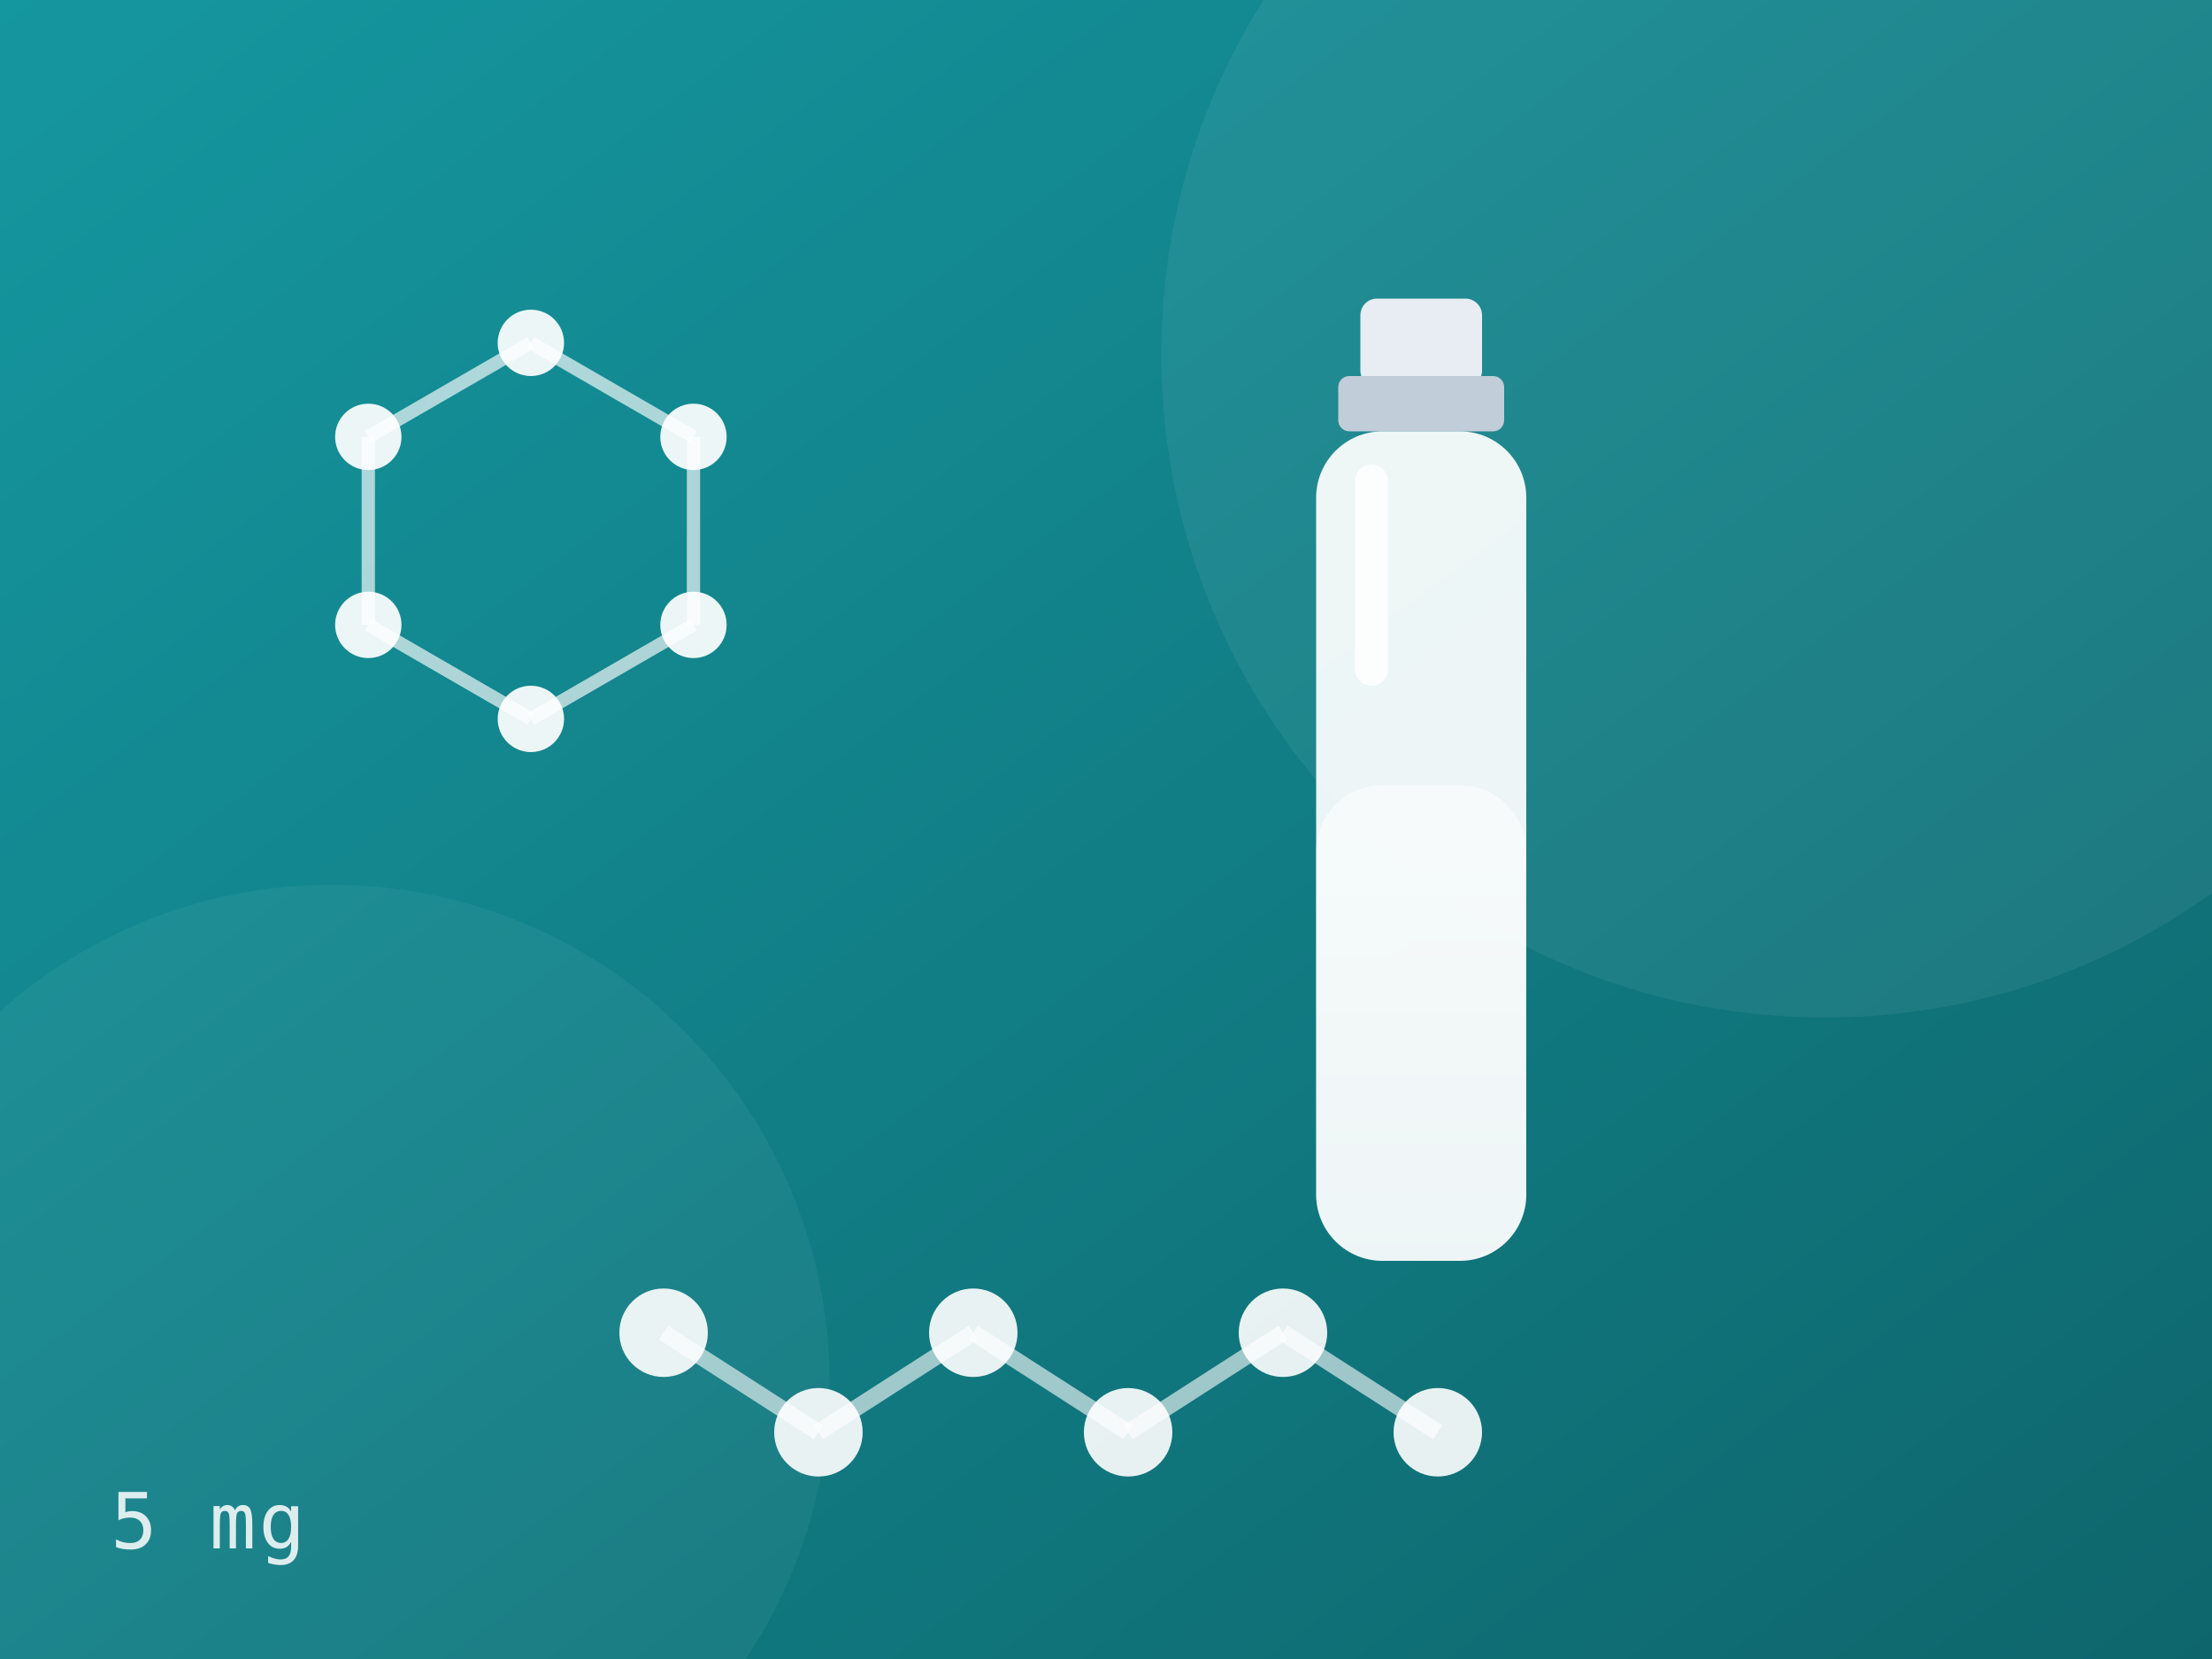
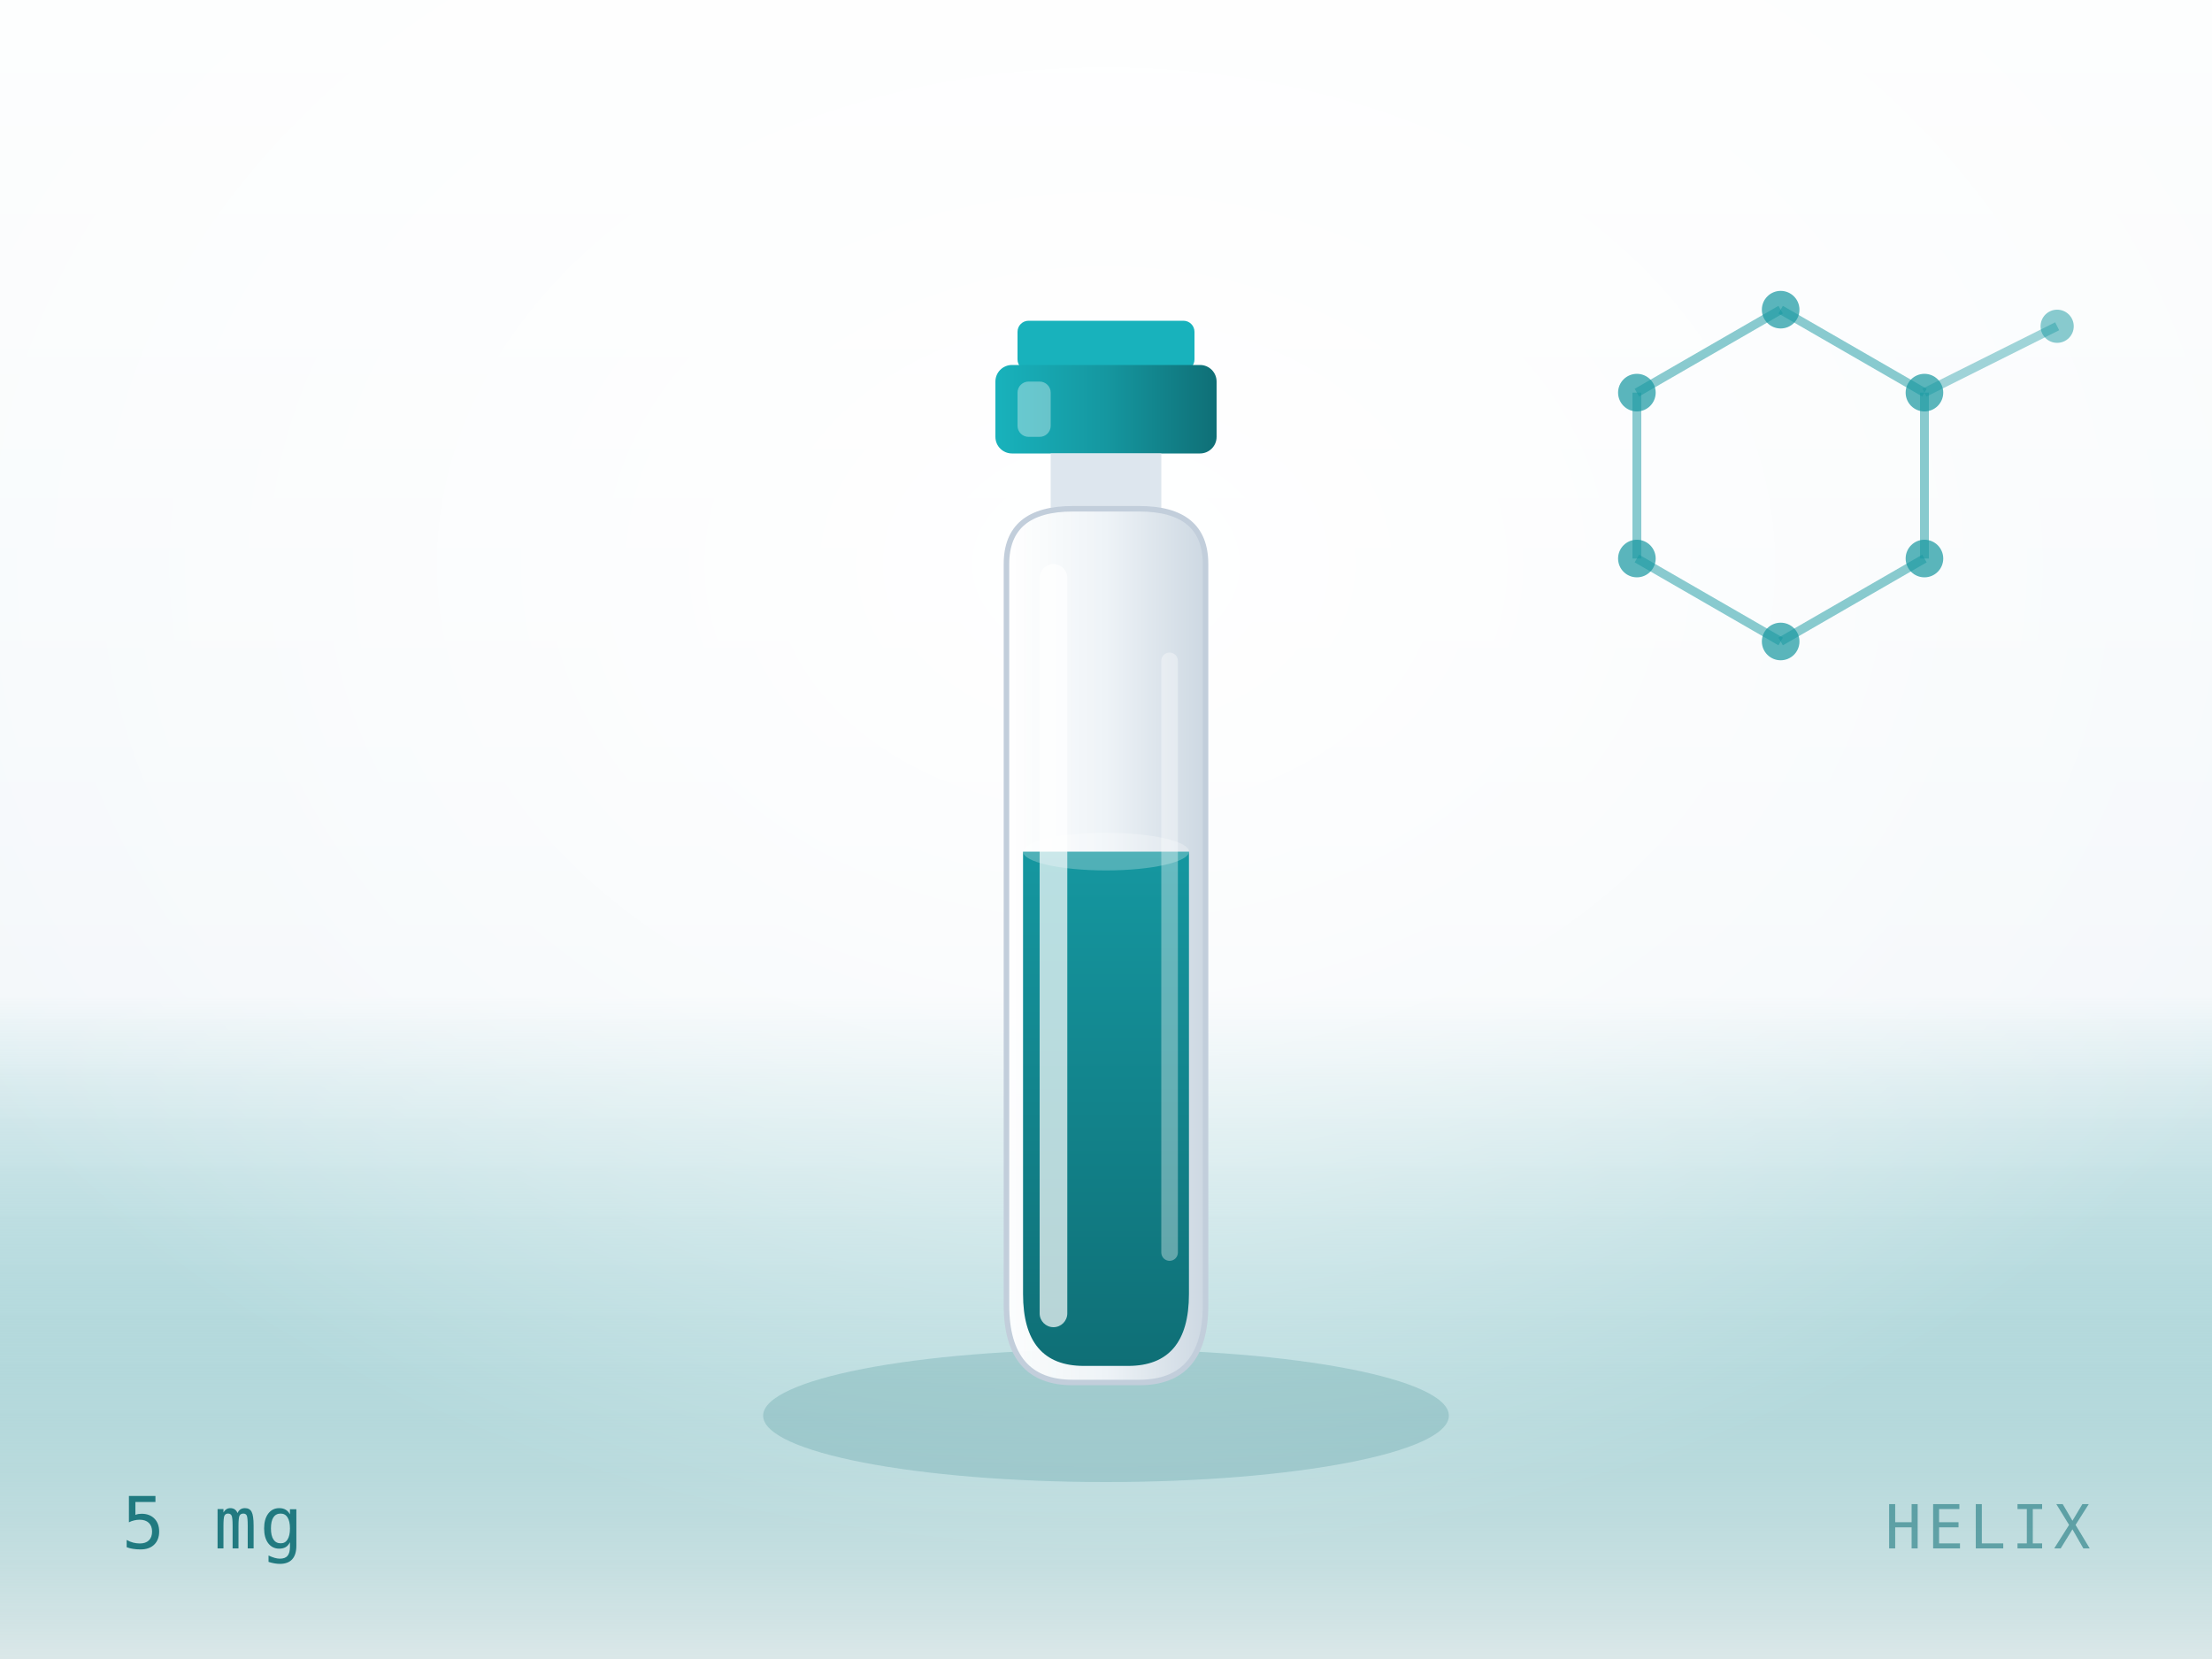
<svg xmlns="http://www.w3.org/2000/svg" viewBox="0 0 400 300" role="img" aria-label="TB-500 (Thymosin β4) – 5 mg Vial">
  <defs>
-     <linearGradient id="bg" x1="0" y1="0" x2="1" y2="1">
+     <linearGradient id="bgtb500" x1="0" y1="0" x2="0" y2="1">
+       <stop offset="0" stop-color="#fdfefe" />
+       <stop offset="0.6" stop-color="#f3f7fa" />
+       <stop offset="1" stop-color="#1597a0" stop-opacity="0.10" />
+     </linearGradient>
+     <radialGradient id="spottb500" cx="50%" cy="34%" r="60%">
+       <stop offset="0" stop-color="#ffffff" />
+       <stop offset="1" stop-color="#ffffff" stop-opacity="0" />
+     </radialGradient>
+     <linearGradient id="glasstb500" x1="0" y1="0" x2="1" y2="0">
+       <stop offset="0" stop-color="#ffffff" stop-opacity="0.95" />
+       <stop offset="0.5" stop-color="#eef3f7" />
+       <stop offset="1" stop-color="#cdd8e2" />
+     </linearGradient>
+     <linearGradient id="liqtb500" x1="0" y1="0" x2="0" y2="1">
      <stop offset="0" stop-color="#1597a0" />
-       <stop offset="1" stop-color="#0e666c" />
+       <stop offset="1" stop-color="#0f6f76" />
    </linearGradient>
-     <linearGradient id="liq" x1="0" y1="0" x2="0" y2="1">
-       <stop offset="0" stop-color="#fff" stop-opacity=".55" />
-       <stop offset="1" stop-color="#fff" stop-opacity=".12" />
+     <linearGradient id="captb500" x1="0" y1="0" x2="1" y2="0">
+       <stop offset="0" stop-color="#18b2bc" />
+       <stop offset="0.5" stop-color="#1597a0" />
+       <stop offset="1" stop-color="#0f6f76" />
    </linearGradient>
  </defs>
-   <rect width="400" height="300" fill="url(#bg)" />
-   <circle cx="330" cy="64" r="120" fill="#fff" opacity="0.06" />
-   <circle cx="60" cy="250" r="90" fill="#fff" opacity="0.05" />
-   <line x1="96.0" y1="62.0" x2="125.4" y2="79.0" stroke="#fff" stroke-width="2.4" opacity="0.65" />
-   <line x1="125.4" y1="79.0" x2="125.4" y2="113.0" stroke="#fff" stroke-width="2.4" opacity="0.65" />
-   <line x1="125.4" y1="113.0" x2="96.0" y2="130.0" stroke="#fff" stroke-width="2.4" opacity="0.65" />
-   <line x1="96.0" y1="130.0" x2="66.6" y2="113.0" stroke="#fff" stroke-width="2.4" opacity="0.65" />
-   <line x1="66.6" y1="113.0" x2="66.6" y2="79.0" stroke="#fff" stroke-width="2.4" opacity="0.65" />
-   <line x1="66.6" y1="79.0" x2="96.0" y2="62.0" stroke="#fff" stroke-width="2.4" opacity="0.65" />
-   <circle cx="96.0" cy="62.0" r="6" fill="#fff" opacity="0.92" />
-   <circle cx="125.4" cy="79.0" r="6" fill="#fff" opacity="0.92" />
-   <circle cx="125.4" cy="113.0" r="6" fill="#fff" opacity="0.92" />
-   <circle cx="96.0" cy="130.0" r="6" fill="#fff" opacity="0.92" />
-   <circle cx="66.6" cy="113.0" r="6" fill="#fff" opacity="0.92" />
-   <circle cx="66.6" cy="79.0" r="6" fill="#fff" opacity="0.92" />
-   <circle cx="120" cy="241" r="8" fill="#fff" opacity="0.9" />
-   <line x1="120" y1="241" x2="148" y2="259" stroke="#fff" stroke-width="3" opacity="0.6" />
-   <circle cx="148" cy="259" r="8" fill="#fff" opacity="0.9" />
-   <line x1="148" y1="259" x2="176" y2="241" stroke="#fff" stroke-width="3" opacity="0.6" />
-   <circle cx="176" cy="241" r="8" fill="#fff" opacity="0.9" />
-   <line x1="176" y1="241" x2="204" y2="259" stroke="#fff" stroke-width="3" opacity="0.6" />
-   <circle cx="204" cy="259" r="8" fill="#fff" opacity="0.9" />
-   <line x1="204" y1="259" x2="232" y2="241" stroke="#fff" stroke-width="3" opacity="0.6" />
-   <circle cx="232" cy="241" r="8" fill="#fff" opacity="0.9" />
-   <line x1="232" y1="241" x2="260" y2="259" stroke="#fff" stroke-width="3" opacity="0.6" />
-   <circle cx="260" cy="259" r="8" fill="#fff" opacity="0.9" />
-   <g transform="translate(232,68)">
-     <rect x="14" y="-14" width="22" height="16" rx="3" fill="#e7edf2" />
-     <rect x="10" y="0" width="30" height="10" rx="2" fill="#c1cdd9" />
-     <rect x="6" y="10" width="38" height="150" rx="12" fill="#fff" opacity="0.92" />
-     <rect x="6" y="74" width="38" height="86" rx="12" fill="url(#liq)" />
-     <rect x="13" y="16" width="6" height="40" rx="3" fill="#fff" opacity="0.85" />
+   <rect width="400" height="300" fill="url(#bgtb500)" />
+   <rect width="400" height="300" fill="url(#spottb500)" />
+   <line x1="322.0" y1="56.0" x2="348.0" y2="71.0" stroke="#1597a0" stroke-width="1.6" opacity="0.5" />
+   <line x1="348.0" y1="71.0" x2="348.0" y2="101.0" stroke="#1597a0" stroke-width="1.6" opacity="0.5" />
+   <line x1="348.0" y1="101.0" x2="322.0" y2="116.0" stroke="#1597a0" stroke-width="1.6" opacity="0.5" />
+   <line x1="322.0" y1="116.0" x2="296.0" y2="101.0" stroke="#1597a0" stroke-width="1.6" opacity="0.5" />
+   <line x1="296.0" y1="101.0" x2="296.0" y2="71.0" stroke="#1597a0" stroke-width="1.6" opacity="0.5" />
+   <line x1="296.0" y1="71.0" x2="322.0" y2="56.0" stroke="#1597a0" stroke-width="1.6" opacity="0.5" />
+   <circle cx="322.0" cy="56.0" r="3.4" fill="#1597a0" opacity="0.7" />
+   <circle cx="348.0" cy="71.0" r="3.4" fill="#1597a0" opacity="0.7" />
+   <circle cx="348.0" cy="101.0" r="3.4" fill="#1597a0" opacity="0.7" />
+   <circle cx="322.0" cy="116.0" r="3.4" fill="#1597a0" opacity="0.7" />
+   <circle cx="296.0" cy="101.0" r="3.4" fill="#1597a0" opacity="0.7" />
+   <circle cx="296.0" cy="71.0" r="3.4" fill="#1597a0" opacity="0.7" />
+   <line x1="348.0" y1="71.0" x2="372.0" y2="59.0" stroke="#1597a0" stroke-width="1.6" opacity="0.4" />
+   <circle cx="372.0" cy="59.0" r="3" fill="#1597a0" opacity="0.5" />
+   <ellipse cx="200" cy="256" rx="62" ry="12" fill="#0f6f76" opacity="0.18" />
+   <g transform="translate(168,58)">
+     <rect x="16" y="0" width="32" height="9" rx="2" fill="#18b2bc" />
+     <rect x="12" y="8" width="40" height="16" rx="3" fill="url(#captb500)" />
+     <rect x="16" y="11" width="6" height="10" rx="2" fill="#ffffff" opacity="0.35" />
+     <rect x="22" y="24" width="20" height="10" fill="#dde6ee" />
+     <path d="M14 44 Q14 34 26 34 H38 Q50 34 50 44 V178 Q50 192 38 192 H26 Q14 192 14 178 Z" fill="url(#glasstb500)" stroke="#c2cedb" stroke-width="1" />
+     <path d="M17 96 H47 V176 Q47 189 36 189 H28 Q17 189 17 176 Z" fill="url(#liqtb500)" />
+     <ellipse cx="32" cy="96" rx="15" ry="3.4" fill="#ffffff" opacity="0.25" />
+     <rect x="20" y="44" width="5" height="138" rx="2.5" fill="#ffffff" opacity="0.7" />
+     <rect x="42" y="60" width="3" height="110" rx="1.5" fill="#ffffff" opacity="0.35" />
  </g>
-   <text x="20" y="280" font-family="'Spline Sans Mono', monospace" font-size="14" fill="#fff" opacity="0.85" letter-spacing="0.5">5 mg</text>
+   <text x="22" y="280" font-family="'Spline Sans Mono', ui-monospace, monospace" font-size="13" fill="#0f6f76" opacity="0.9" letter-spacing="0.5">5 mg</text>
+   <text x="378" y="280" text-anchor="end" font-family="'Spline Sans Mono', ui-monospace, monospace" font-size="11" fill="#0f6f76" opacity="0.55" letter-spacing="1">HELIX</text>
</svg>
